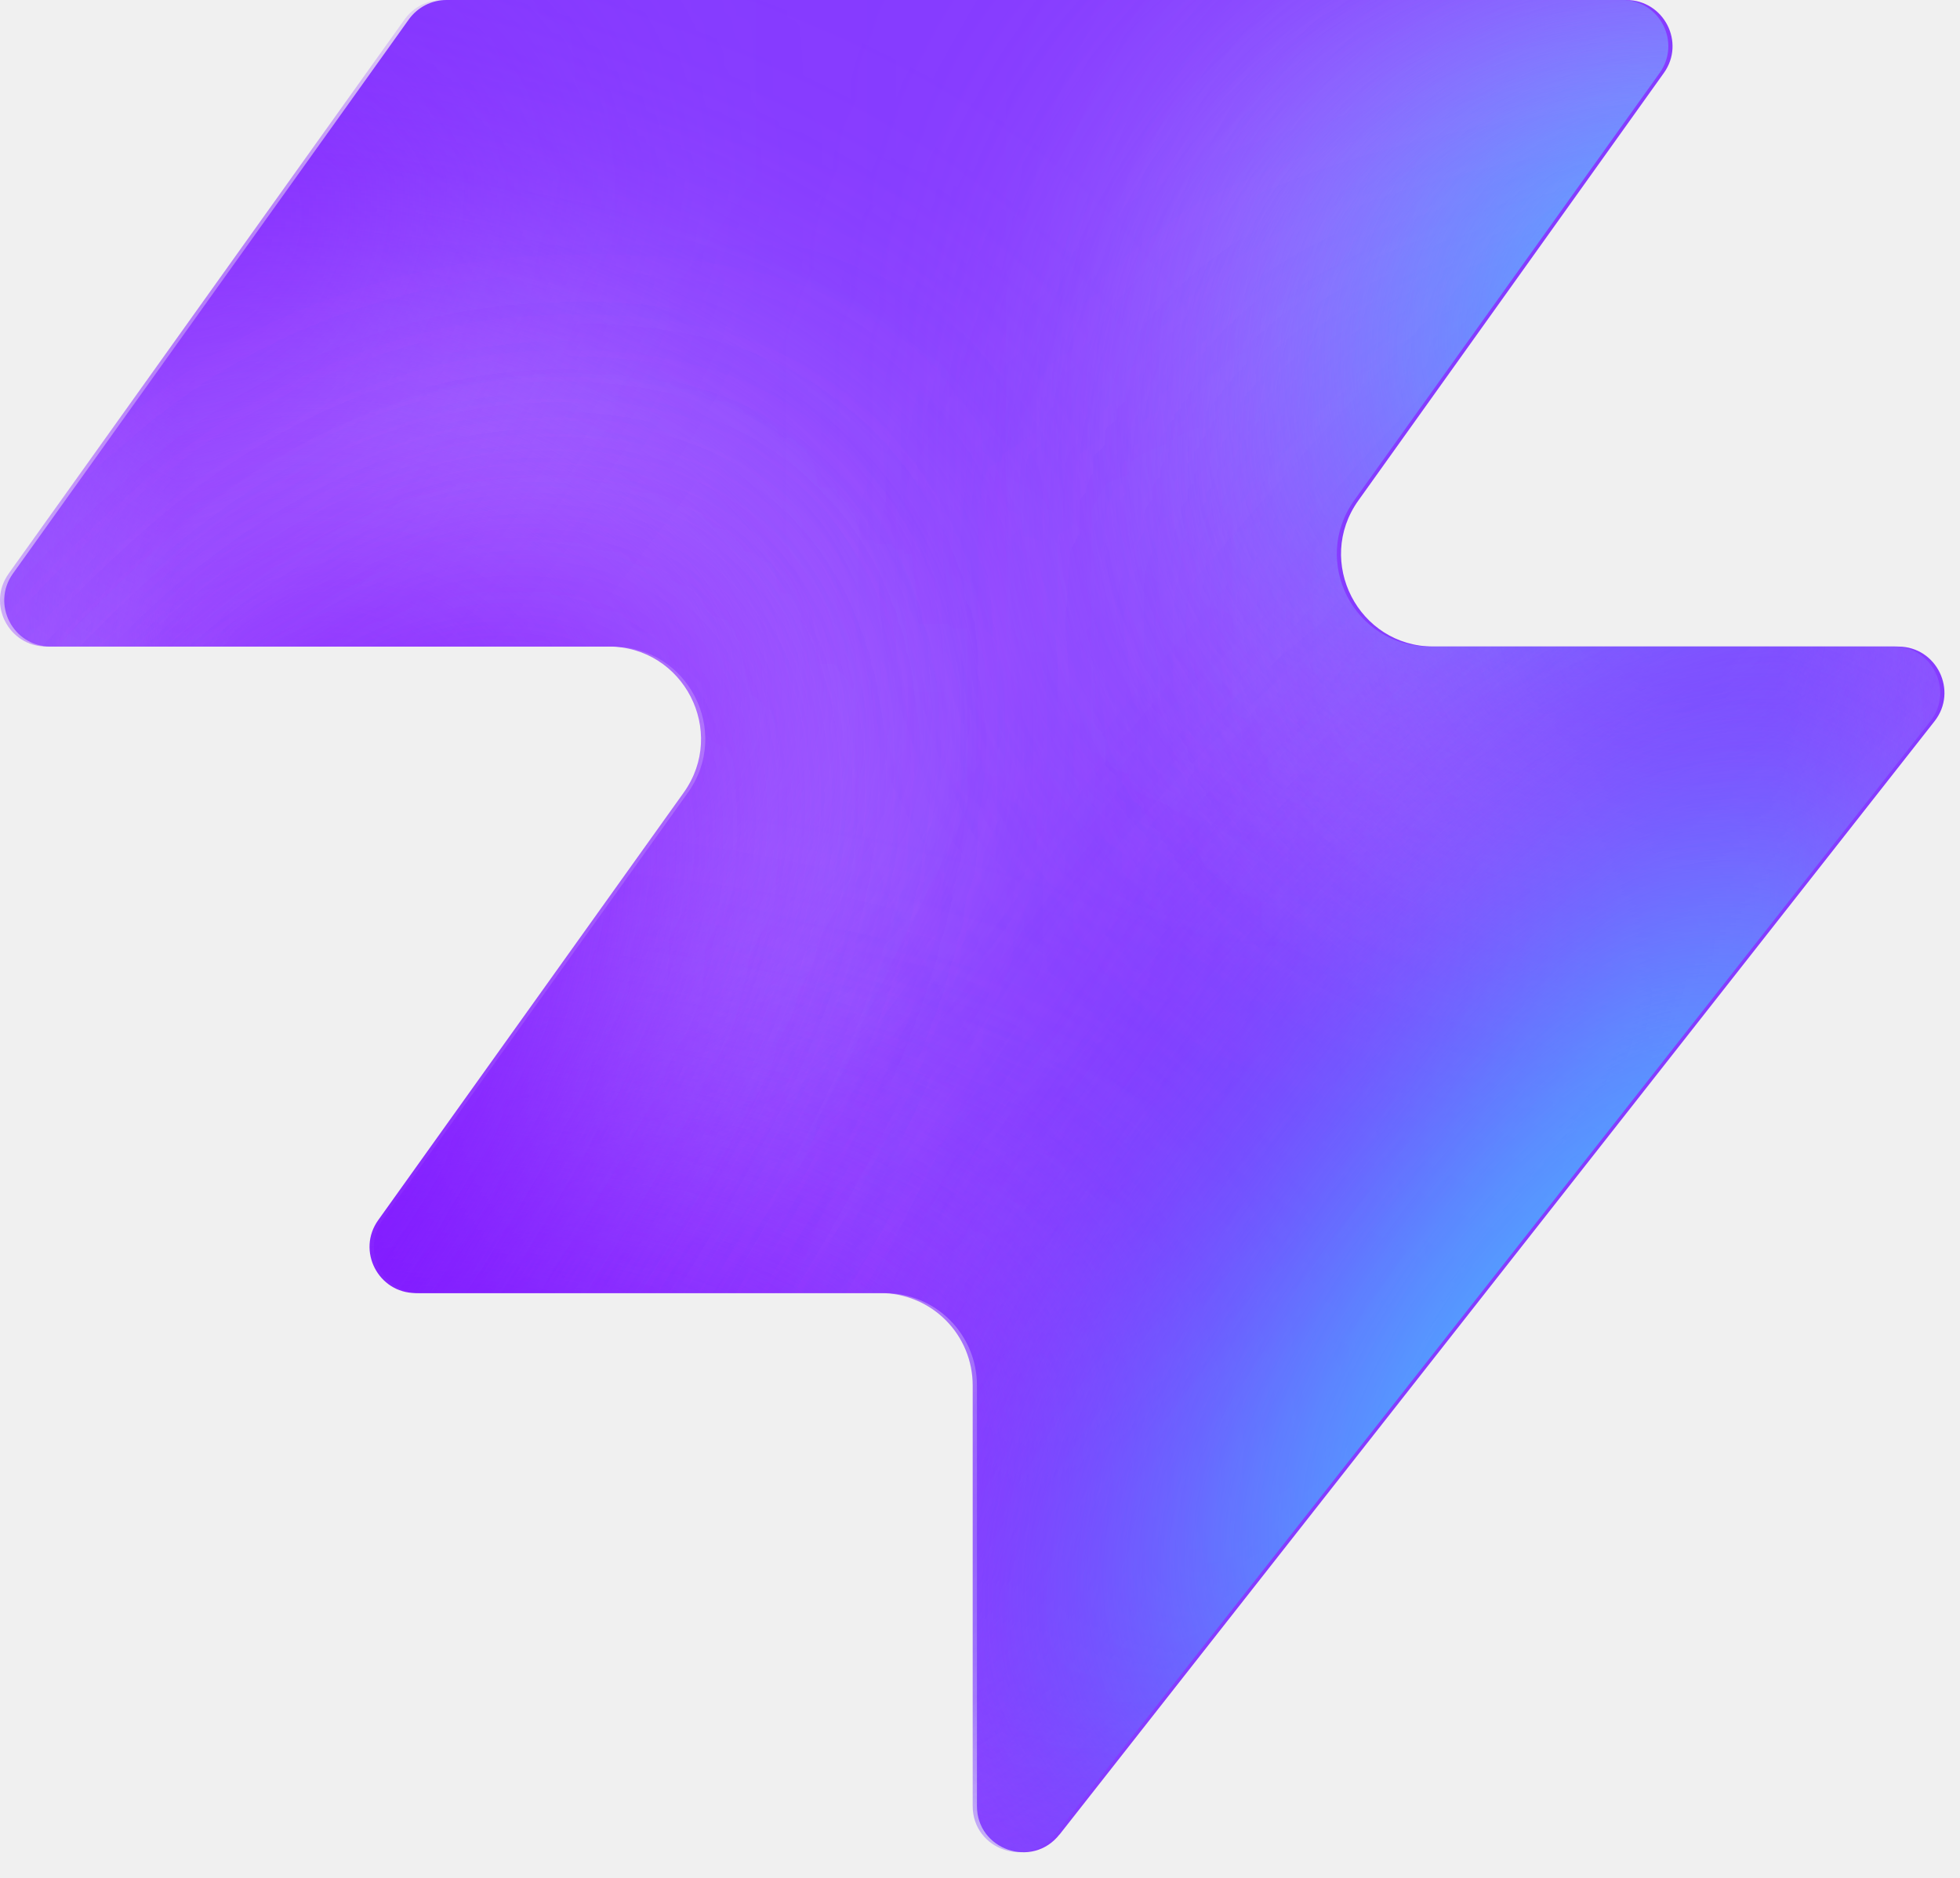
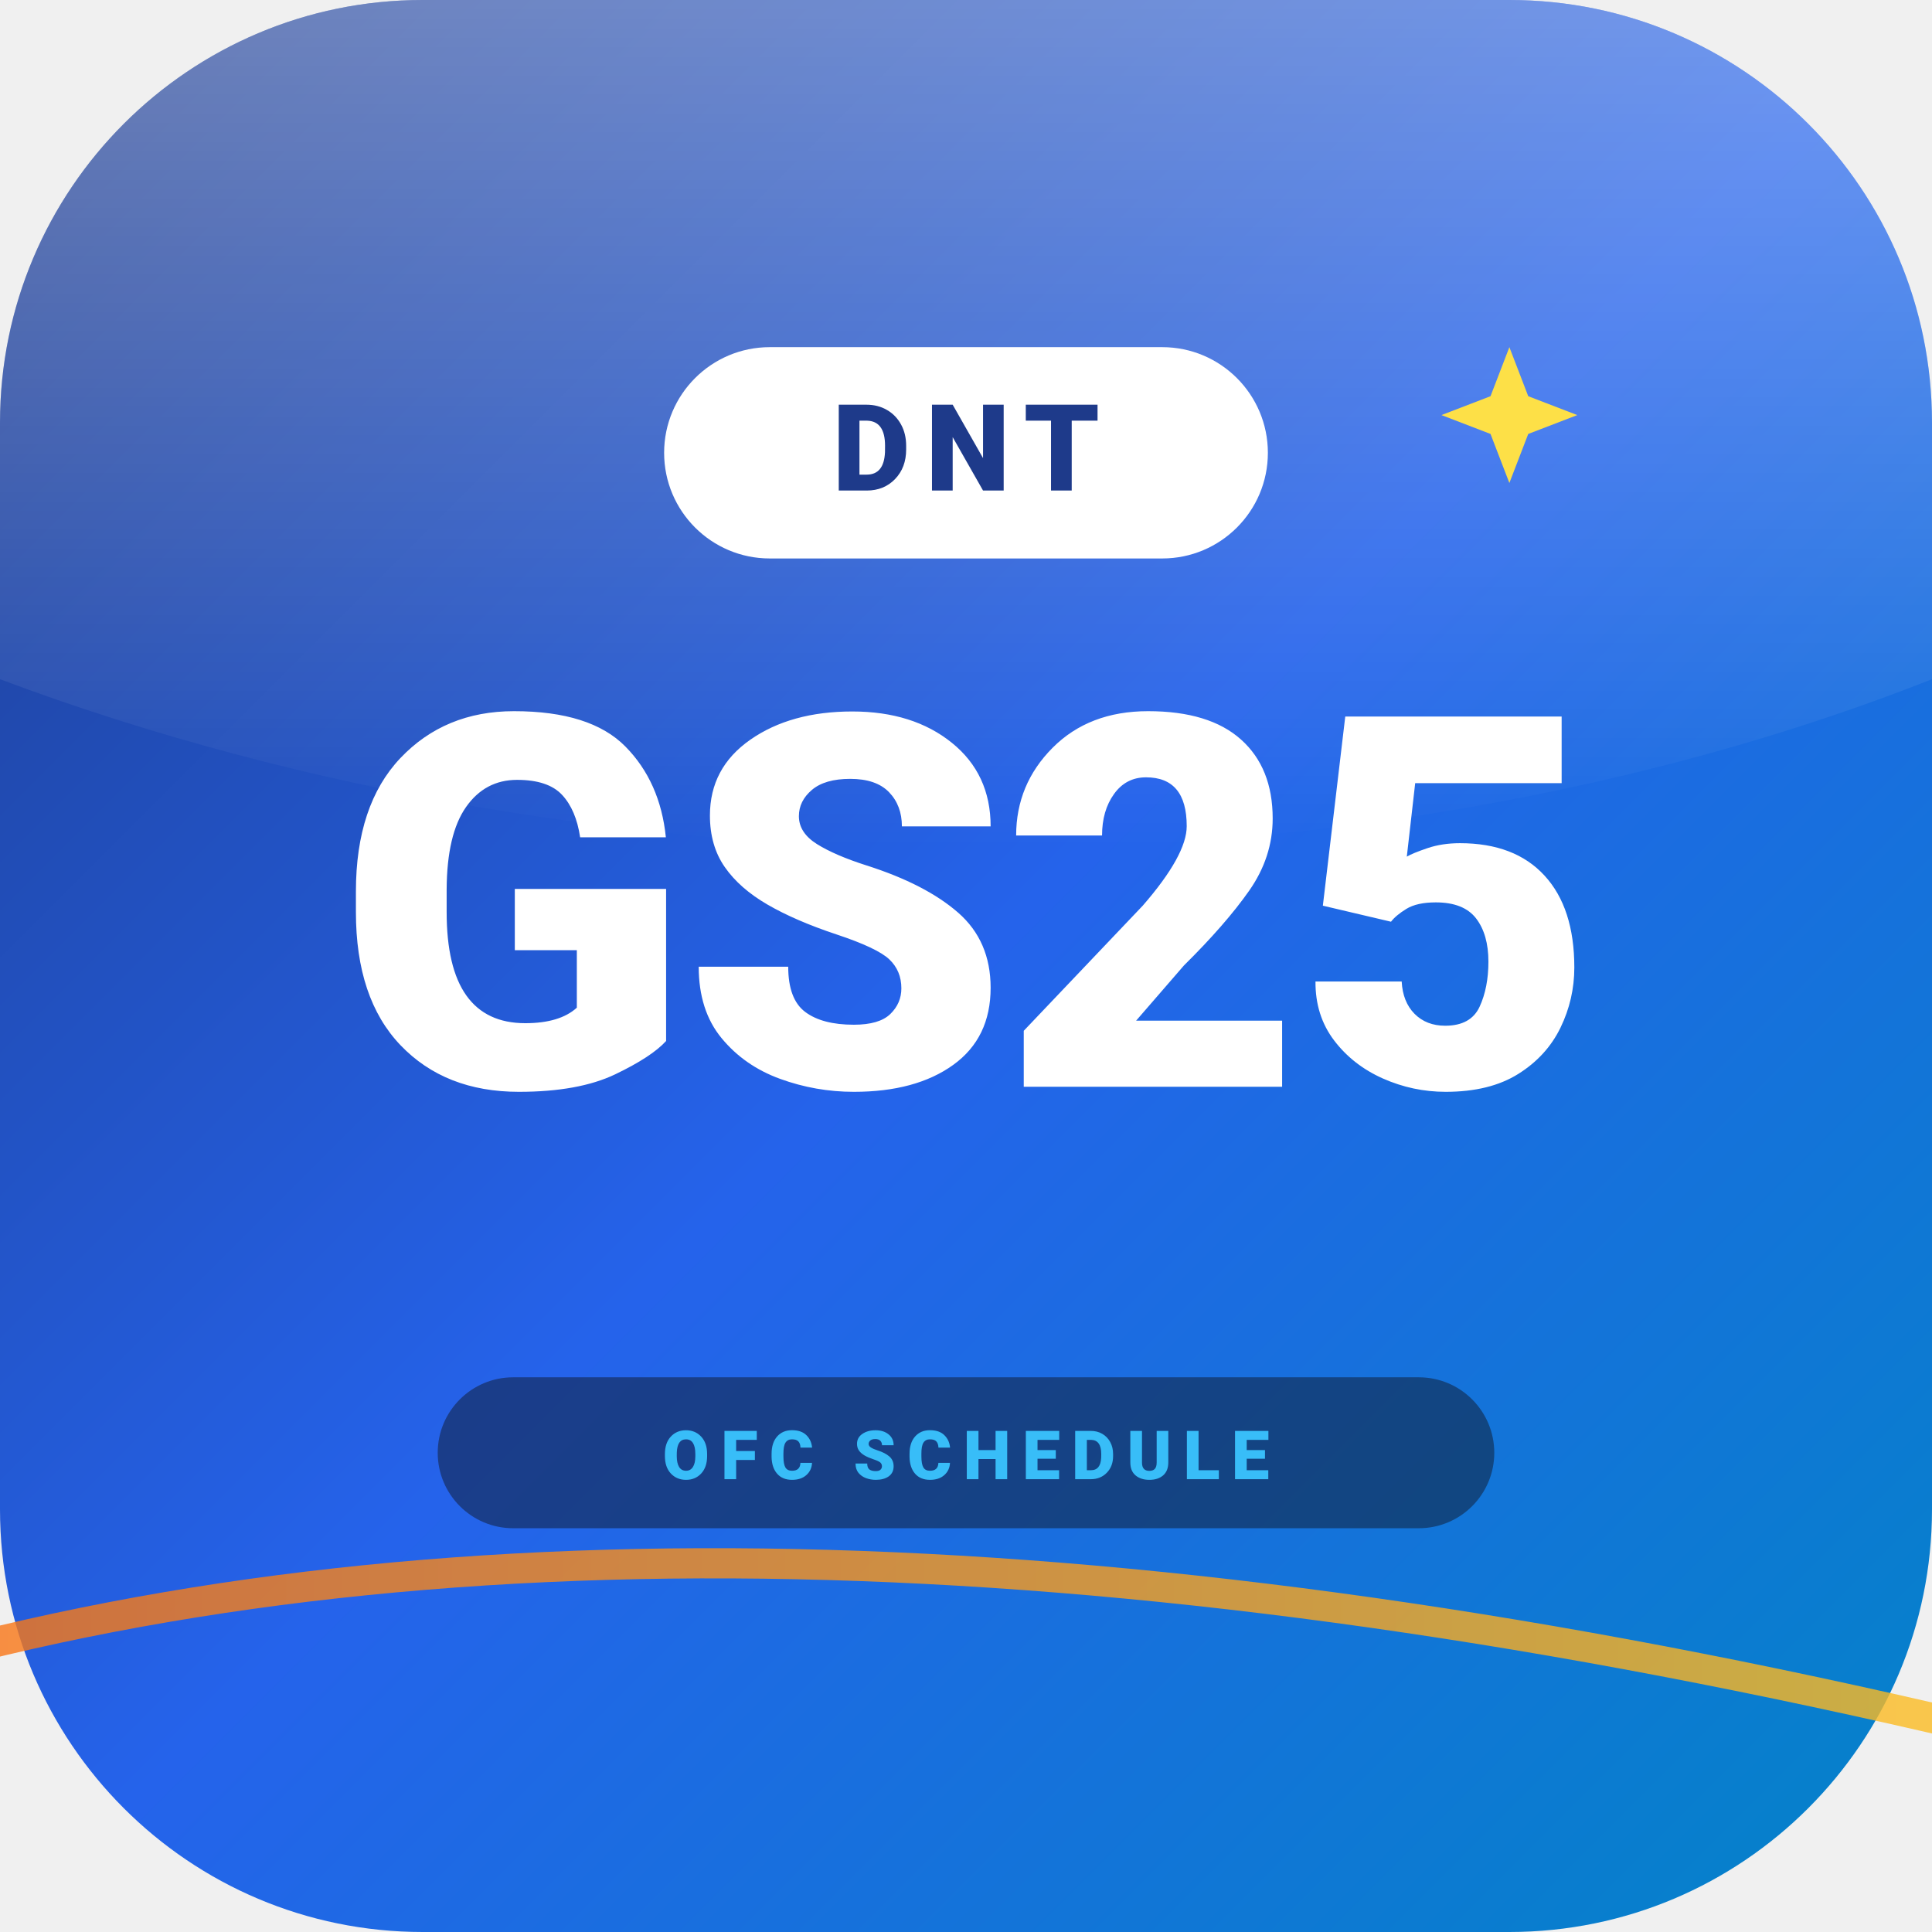
- <svg xmlns="http://www.w3.org/2000/svg" width="48" height="46" fill="none" viewBox="0 0 48 46">
-   <path fill="#863bff" d="M25.946 44.938c-.664.845-2.021.375-2.021-.698V33.937a2.26 2.26 0 0 0-2.262-2.262H10.287c-.92 0-1.456-1.04-.92-1.788l7.48-10.471c1.07-1.497 0-3.578-1.842-3.578H1.237c-.92 0-1.456-1.04-.92-1.788L10.013.474c.214-.297.556-.474.92-.474h28.894c.92 0 1.456 1.04.92 1.788l-7.48 10.471c-1.07 1.498 0 3.579 1.842 3.579h11.377c.943 0 1.473 1.088.89 1.83L25.947 44.94z" style="fill:#863bff;fill:color(display-p3 .525 .23 1);fill-opacity:1" />
-   <mask id="a" width="48" height="46" x="0" y="0" maskUnits="userSpaceOnUse" style="mask-type:alpha">
-     <path fill="#000" d="M25.842 44.938c-.664.844-2.021.375-2.021-.698V33.937a2.26 2.26 0 0 0-2.262-2.262H10.183c-.92 0-1.456-1.04-.92-1.788l7.48-10.471c1.07-1.498 0-3.579-1.842-3.579H1.133c-.92 0-1.456-1.04-.92-1.787L9.91.473c.214-.297.556-.474.92-.474h28.894c.92 0 1.456 1.04.92 1.788l-7.48 10.471c-1.07 1.498 0 3.578 1.842 3.578h11.377c.943 0 1.473 1.088.89 1.832L25.843 44.94z" style="fill:#000;fill-opacity:1" />
-   </mask>
-   <g mask="url(#a)">
-     <g filter="url(#b)">
-       <ellipse cx="5.508" cy="14.704" fill="#ede6ff" rx="5.508" ry="14.704" style="fill:#ede6ff;fill:color(display-p3 .927 .903 1);fill-opacity:1" transform="matrix(.00324 1 1 -.00324 -4.47 31.516)" />
-     </g>
-     <g filter="url(#c)">
-       <ellipse cx="10.399" cy="29.851" fill="#ede6ff" rx="10.399" ry="29.851" style="fill:#ede6ff;fill:color(display-p3 .927 .903 1);fill-opacity:1" transform="matrix(.00324 1 1 -.00324 -39.328 7.883)" />
-     </g>
-     <g filter="url(#d)">
-       <ellipse cx="5.508" cy="30.487" fill="#7e14ff" rx="5.508" ry="30.487" style="fill:#7e14ff;fill:color(display-p3 .492 .077 1);fill-opacity:1" transform="rotate(89.814 -25.913 -14.639)scale(1 -1)" />
-     </g>
-     <g filter="url(#e)">
-       <ellipse cx="5.508" cy="30.599" fill="#7e14ff" rx="5.508" ry="30.599" style="fill:#7e14ff;fill:color(display-p3 .492 .077 1);fill-opacity:1" transform="rotate(89.814 -32.644 -3.334)scale(1 -1)" />
-     </g>
-     <g filter="url(#f)">
-       <ellipse cx="5.508" cy="30.599" fill="#7e14ff" rx="5.508" ry="30.599" style="fill:#7e14ff;fill:color(display-p3 .492 .077 1);fill-opacity:1" transform="matrix(.00324 1 1 -.00324 -34.34 30.47)" />
-     </g>
-     <g filter="url(#g)">
-       <ellipse cx="14.072" cy="22.078" fill="#ede6ff" rx="14.072" ry="22.078" style="fill:#ede6ff;fill:color(display-p3 .927 .903 1);fill-opacity:1" transform="rotate(93.35 24.506 48.493)scale(-1 1)" />
-     </g>
-     <g filter="url(#h)">
-       <ellipse cx="3.47" cy="21.501" fill="#7e14ff" rx="3.47" ry="21.501" style="fill:#7e14ff;fill:color(display-p3 .492 .077 1);fill-opacity:1" transform="rotate(89.009 28.708 47.59)scale(-1 1)" />
-     </g>
-     <g filter="url(#i)">
-       <ellipse cx="3.47" cy="21.501" fill="#7e14ff" rx="3.47" ry="21.501" style="fill:#7e14ff;fill:color(display-p3 .492 .077 1);fill-opacity:1" transform="rotate(89.009 28.708 47.59)scale(-1 1)" />
-     </g>
-     <g filter="url(#j)">
-       <ellipse cx=".387" cy="8.972" fill="#7e14ff" rx="4.407" ry="29.108" style="fill:#7e14ff;fill:color(display-p3 .492 .077 1);fill-opacity:1" transform="rotate(39.51 .387 8.972)" />
-     </g>
-     <g filter="url(#k)">
-       <ellipse cx="47.523" cy="-6.092" fill="#7e14ff" rx="4.407" ry="29.108" style="fill:#7e14ff;fill:color(display-p3 .492 .077 1);fill-opacity:1" transform="rotate(37.892 47.523 -6.092)" />
-     </g>
-     <g filter="url(#l)">
-       <ellipse cx="41.412" cy="6.333" fill="#47bfff" rx="5.971" ry="9.665" style="fill:#47bfff;fill:color(display-p3 .28 .748 1);fill-opacity:1" transform="rotate(37.892 41.412 6.333)" />
-     </g>
-     <g filter="url(#m)">
-       <ellipse cx="-1.879" cy="38.332" fill="#7e14ff" rx="4.407" ry="29.108" style="fill:#7e14ff;fill:color(display-p3 .492 .077 1);fill-opacity:1" transform="rotate(37.892 -1.88 38.332)" />
-     </g>
-     <g filter="url(#n)">
-       <ellipse cx="-1.879" cy="38.332" fill="#7e14ff" rx="4.407" ry="29.108" style="fill:#7e14ff;fill:color(display-p3 .492 .077 1);fill-opacity:1" transform="rotate(37.892 -1.88 38.332)" />
-     </g>
-     <g filter="url(#o)">
-       <ellipse cx="35.651" cy="29.907" fill="#7e14ff" rx="4.407" ry="29.108" style="fill:#7e14ff;fill:color(display-p3 .492 .077 1);fill-opacity:1" transform="rotate(37.892 35.651 29.907)" />
-     </g>
-     <g filter="url(#p)">
-       <ellipse cx="38.418" cy="32.4" fill="#47bfff" rx="5.971" ry="15.297" style="fill:#47bfff;fill:color(display-p3 .28 .748 1);fill-opacity:1" transform="rotate(37.892 38.418 32.4)" />
-     </g>
+ <svg xmlns="http://www.w3.org/2000/svg" viewBox="0 0 512 512" width="512" height="512">
+   <defs>
+     <linearGradient id="bgGrad" x1="0%" y1="0%" x2="100%" y2="100%">
+       <stop offset="0%" stop-color="#1e3a8a" />
+       <stop offset="50%" stop-color="#2563eb" />
+       <stop offset="100%" stop-color="#0284c7" />
+     </linearGradient>
+     <linearGradient id="glossGrad" x1="0%" y1="0%" x2="0%" y2="100%">
+       <stop offset="0%" stop-color="#ffffff" stop-opacity="0.35" />
+       <stop offset="100%" stop-color="#ffffff" stop-opacity="0" />
+     </linearGradient>
+     <linearGradient id="accentGrad" x1="0%" y1="0%" x2="100%" y2="0%">
+       <stop offset="0%" stop-color="#f97316" />
+       <stop offset="100%" stop-color="#fbbf24" />
+     </linearGradient>
+   </defs>
+   <rect width="512" height="512" rx="112" fill="url(#bgGrad)" />
+   <path d="M0,112 C0,50.134 50.134,0 112,0 L400,0 C461.866,0 512,50.134 512,112 L512,180 C360,240 160,240 0,180 Z" fill="url(#glossGrad)" />
+   <path d="M-20,440 Q200,380 532,460" stroke="url(#accentGrad)" stroke-width="8" fill="none" opacity="0.8" />
+   <g transform="translate(256, 120)">
+     <rect x="-80" y="-28" width="160" height="56" rx="28" fill="#ffffff" />
+     <text x="0" y="10" font-family="-apple-system, BlinkMacSystemFont, 'Segoe UI', Roboto, sans-serif" font-weight="900" font-size="32" fill="#1e3a8a" text-anchor="middle" letter-spacing="4">DNT</text>
  </g>
-   <defs>
-     <filter id="b" width="60.045" height="41.654" x="-19.77" y="16.149" color-interpolation-filters="sRGB" filterUnits="userSpaceOnUse">
-       <feFlood flood-opacity="0" result="BackgroundImageFix" />
-       <feBlend in="SourceGraphic" in2="BackgroundImageFix" result="shape" />
-       <feGaussianBlur result="effect1_foregroundBlur_2002_17158" stdDeviation="7.659" />
-     </filter>
-     <filter id="c" width="90.34" height="51.437" x="-54.613" y="-7.533" color-interpolation-filters="sRGB" filterUnits="userSpaceOnUse">
-       <feFlood flood-opacity="0" result="BackgroundImageFix" />
-       <feBlend in="SourceGraphic" in2="BackgroundImageFix" result="shape" />
-       <feGaussianBlur result="effect1_foregroundBlur_2002_17158" stdDeviation="7.659" />
-     </filter>
-     <filter id="d" width="79.355" height="29.4" x="-49.64" y="2.03" color-interpolation-filters="sRGB" filterUnits="userSpaceOnUse">
-       <feFlood flood-opacity="0" result="BackgroundImageFix" />
-       <feBlend in="SourceGraphic" in2="BackgroundImageFix" result="shape" />
-       <feGaussianBlur result="effect1_foregroundBlur_2002_17158" stdDeviation="4.596" />
-     </filter>
-     <filter id="e" width="79.579" height="29.4" x="-45.045" y="20.029" color-interpolation-filters="sRGB" filterUnits="userSpaceOnUse">
-       <feFlood flood-opacity="0" result="BackgroundImageFix" />
-       <feBlend in="SourceGraphic" in2="BackgroundImageFix" result="shape" />
-       <feGaussianBlur result="effect1_foregroundBlur_2002_17158" stdDeviation="4.596" />
-     </filter>
-     <filter id="f" width="79.579" height="29.4" x="-43.513" y="21.178" color-interpolation-filters="sRGB" filterUnits="userSpaceOnUse">
-       <feFlood flood-opacity="0" result="BackgroundImageFix" />
-       <feBlend in="SourceGraphic" in2="BackgroundImageFix" result="shape" />
-       <feGaussianBlur result="effect1_foregroundBlur_2002_17158" stdDeviation="4.596" />
-     </filter>
-     <filter id="g" width="74.749" height="58.852" x="15.756" y="-17.901" color-interpolation-filters="sRGB" filterUnits="userSpaceOnUse">
-       <feFlood flood-opacity="0" result="BackgroundImageFix" />
-       <feBlend in="SourceGraphic" in2="BackgroundImageFix" result="shape" />
-       <feGaussianBlur result="effect1_foregroundBlur_2002_17158" stdDeviation="7.659" />
-     </filter>
-     <filter id="h" width="61.377" height="25.362" x="23.548" y="2.284" color-interpolation-filters="sRGB" filterUnits="userSpaceOnUse">
-       <feFlood flood-opacity="0" result="BackgroundImageFix" />
-       <feBlend in="SourceGraphic" in2="BackgroundImageFix" result="shape" />
-       <feGaussianBlur result="effect1_foregroundBlur_2002_17158" stdDeviation="4.596" />
-     </filter>
-     <filter id="i" width="61.377" height="25.362" x="23.548" y="2.284" color-interpolation-filters="sRGB" filterUnits="userSpaceOnUse">
-       <feFlood flood-opacity="0" result="BackgroundImageFix" />
-       <feBlend in="SourceGraphic" in2="BackgroundImageFix" result="shape" />
-       <feGaussianBlur result="effect1_foregroundBlur_2002_17158" stdDeviation="4.596" />
-     </filter>
-     <filter id="j" width="56.045" height="63.649" x="-27.636" y="-22.853" color-interpolation-filters="sRGB" filterUnits="userSpaceOnUse">
-       <feFlood flood-opacity="0" result="BackgroundImageFix" />
-       <feBlend in="SourceGraphic" in2="BackgroundImageFix" result="shape" />
-       <feGaussianBlur result="effect1_foregroundBlur_2002_17158" stdDeviation="4.596" />
-     </filter>
-     <filter id="k" width="54.814" height="64.646" x="20.116" y="-38.415" color-interpolation-filters="sRGB" filterUnits="userSpaceOnUse">
-       <feFlood flood-opacity="0" result="BackgroundImageFix" />
-       <feBlend in="SourceGraphic" in2="BackgroundImageFix" result="shape" />
-       <feGaussianBlur result="effect1_foregroundBlur_2002_17158" stdDeviation="4.596" />
-     </filter>
-     <filter id="l" width="33.541" height="35.313" x="24.641" y="-11.323" color-interpolation-filters="sRGB" filterUnits="userSpaceOnUse">
-       <feFlood flood-opacity="0" result="BackgroundImageFix" />
-       <feBlend in="SourceGraphic" in2="BackgroundImageFix" result="shape" />
-       <feGaussianBlur result="effect1_foregroundBlur_2002_17158" stdDeviation="4.596" />
-     </filter>
-     <filter id="m" width="54.814" height="64.646" x="-29.286" y="6.009" color-interpolation-filters="sRGB" filterUnits="userSpaceOnUse">
-       <feFlood flood-opacity="0" result="BackgroundImageFix" />
-       <feBlend in="SourceGraphic" in2="BackgroundImageFix" result="shape" />
-       <feGaussianBlur result="effect1_foregroundBlur_2002_17158" stdDeviation="4.596" />
-     </filter>
-     <filter id="n" width="54.814" height="64.646" x="-29.286" y="6.009" color-interpolation-filters="sRGB" filterUnits="userSpaceOnUse">
-       <feFlood flood-opacity="0" result="BackgroundImageFix" />
-       <feBlend in="SourceGraphic" in2="BackgroundImageFix" result="shape" />
-       <feGaussianBlur result="effect1_foregroundBlur_2002_17158" stdDeviation="4.596" />
-     </filter>
-     <filter id="o" width="54.814" height="64.646" x="8.244" y="-2.416" color-interpolation-filters="sRGB" filterUnits="userSpaceOnUse">
-       <feFlood flood-opacity="0" result="BackgroundImageFix" />
-       <feBlend in="SourceGraphic" in2="BackgroundImageFix" result="shape" />
-       <feGaussianBlur result="effect1_foregroundBlur_2002_17158" stdDeviation="4.596" />
-     </filter>
-     <filter id="p" width="39.409" height="43.623" x="18.713" y="10.588" color-interpolation-filters="sRGB" filterUnits="userSpaceOnUse">
-       <feFlood flood-opacity="0" result="BackgroundImageFix" />
-       <feBlend in="SourceGraphic" in2="BackgroundImageFix" result="shape" />
-       <feGaussianBlur result="effect1_foregroundBlur_2002_17158" stdDeviation="4.596" />
-     </filter>
-   </defs>
+   <g transform="translate(256, 280)">
+     <text x="0" y="8" font-family="-apple-system, BlinkMacSystemFont, 'Segoe UI', Roboto, 'Arial Black', sans-serif" font-weight="900" font-size="138" fill="#ffffff" text-anchor="middle" letter-spacing="-2">GS25</text>
+   </g>
+   <g transform="translate(256, 385)">
+     <rect x="-140" y="-20" width="280" height="40" rx="20" fill="#0f172a" opacity="0.5" />
+     <text x="0" y="7" font-family="-apple-system, BlinkMacSystemFont, 'Segoe UI', Roboto, sans-serif" font-weight="800" font-size="18" fill="#38bdf8" text-anchor="middle" letter-spacing="3">OFC SCHEDULE</text>
+   </g>
+   <polygon points="400,92 405,105 418,110 405,115 400,128 395,115 382,110 395,105" fill="#fde047" />
</svg>
